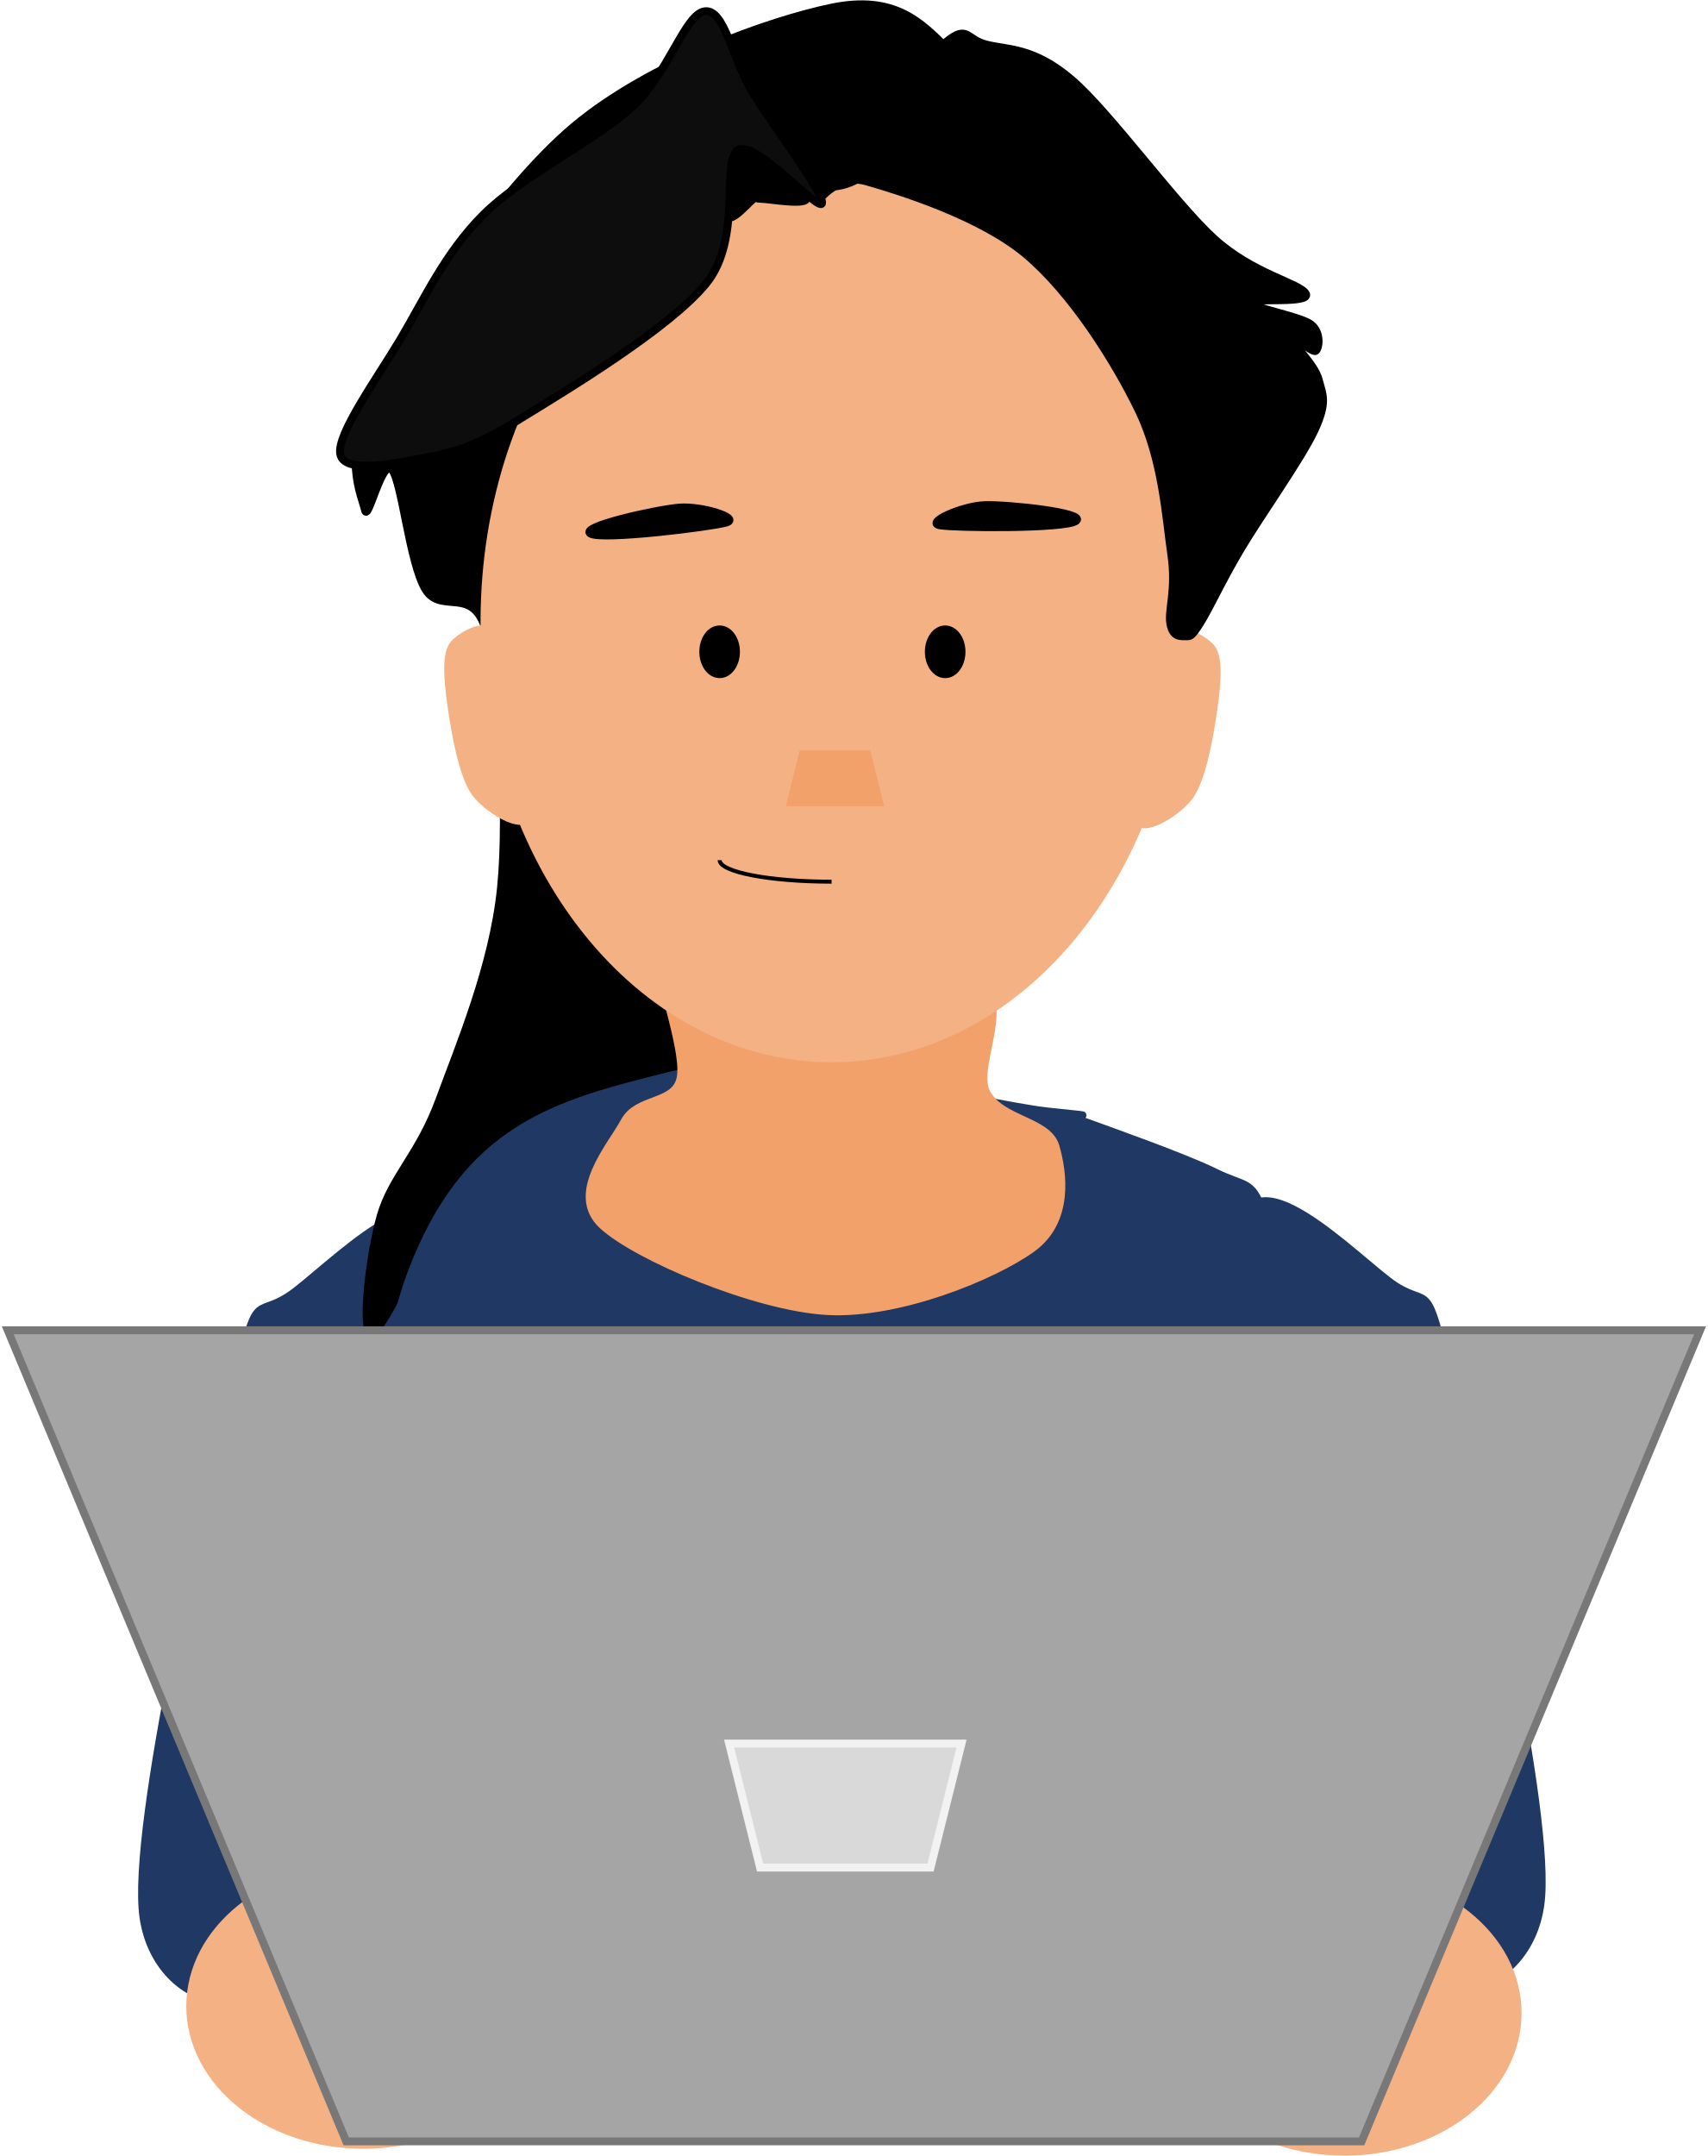
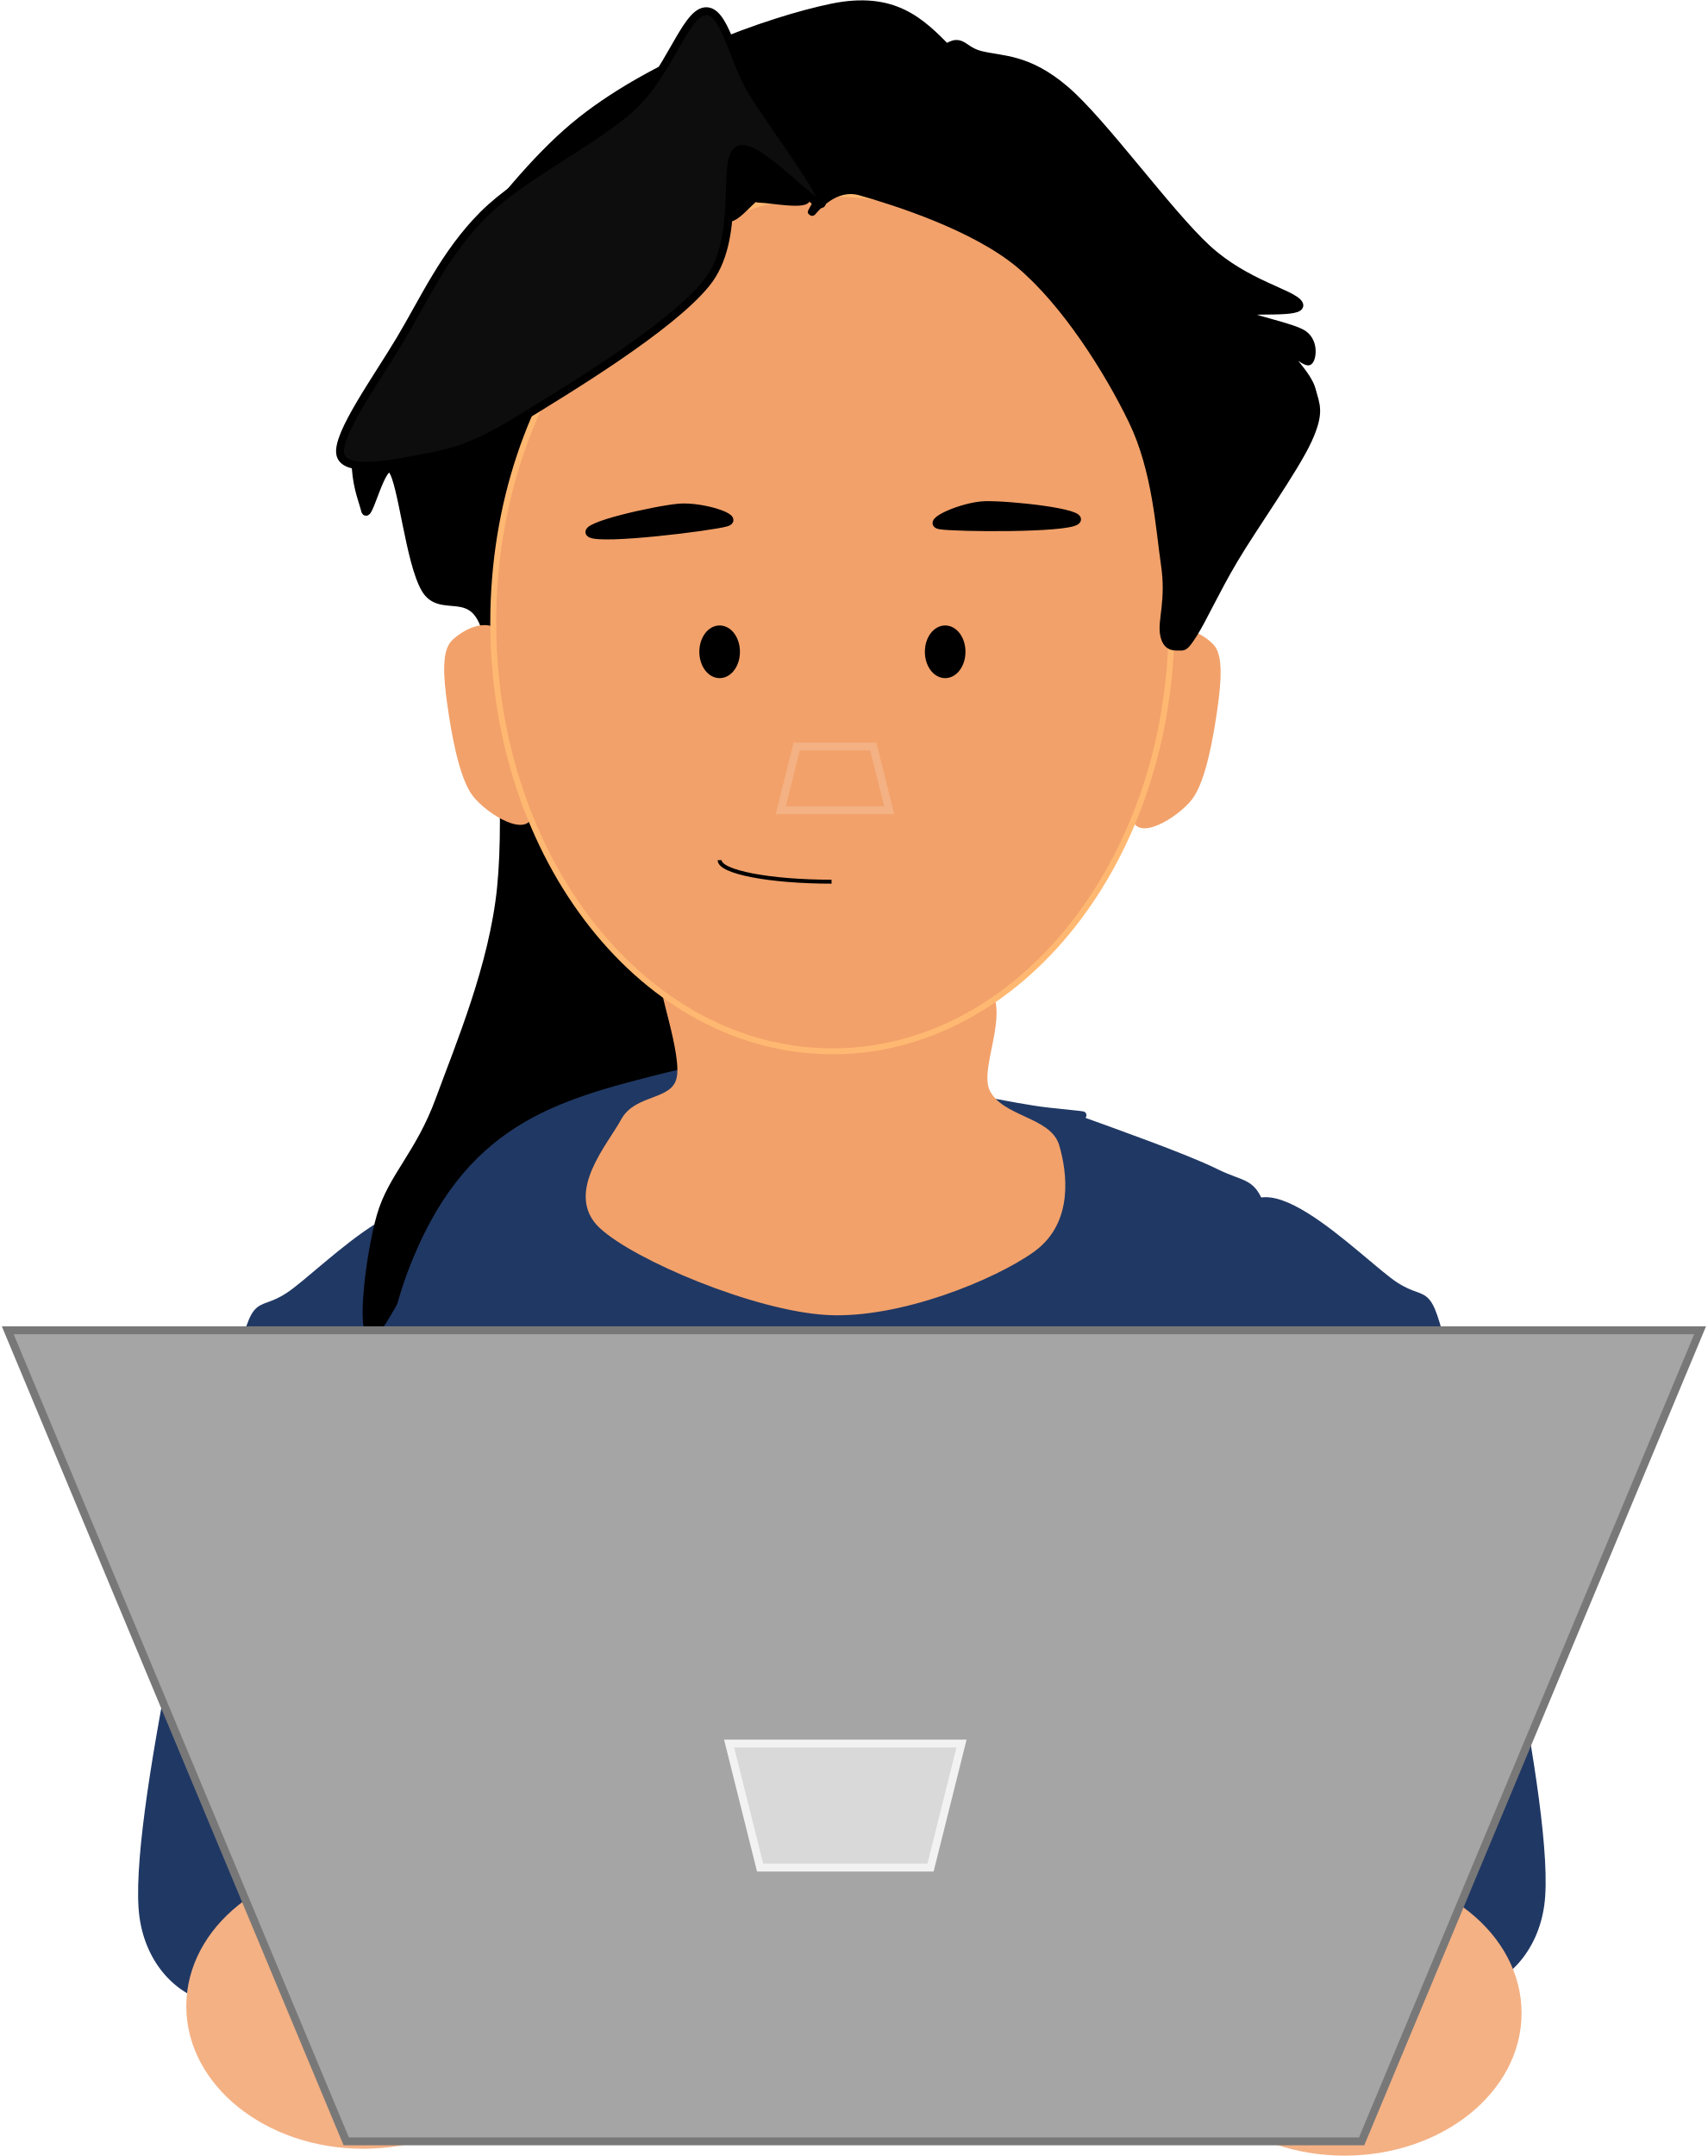
<svg xmlns="http://www.w3.org/2000/svg" width="992" height="1252" xml:space="preserve" overflow="hidden">
  <defs>
    <clipPath id="clip0">
      <rect x="1043" y="-2" width="992" height="1252" />
    </clipPath>
  </defs>
  <g clip-path="url(#clip0)" transform="translate(-1043 2)">
    <path d="M0.062 24.269C2.185-37.264 70.38 36.037 90.811 49.275 111.243 62.513 108.59 43.637 122.653 103.699 136.717 163.762 182.622 357.189 175.192 409.652 167.762 462.116 105.671 481.483 78.075 418.478 50.478 355.473-2.06 85.803 0.062 24.269Z" stroke="#203864" stroke-width="4.583" stroke-miterlimit="8" fill="#203864" fill-rule="evenodd" transform="matrix(-1 0 0 1 1301.5 701.5)" />
    <path d="M1593.5 26.521C1577.91 10.726 1562.31-5.068 1526.13 2.414 1489.95 9.895 1420.64 34.418 1376.42 71.41 1332.2 108.402 1281.05 187.234 1260.81 224.364 1240.57 261.495 1253.33 286.433 1254.99 294.192 1256.65 301.95 1264.97 263.296 1270.79 270.916 1276.61 278.536 1280.77 324.118 1289.92 339.912 1299.07 355.706 1318.34 336.725 1325.69 365.681 1333.03 394.637 1338.58 468.482 1334 513.648 1329.43 558.814 1309.88 604.95 1298.24 636.677 1286.6 668.404 1270.65 681.427 1264.14 704.01 1257.62 726.593 1252.22 773.422 1259.15 772.175 1266.08 770.928 1299.21 697.36 1305.72 696.528 1312.24 695.697 1290.34 746.821 1298.24 767.187 1306.14 787.553 1347.31 825.376 1353.13 818.726 1358.95 812.076 1327.63 753.333 1333.17 727.286 1338.72 701.239 1367.27 674.5 1386.4 662.446 1405.53 650.393 1435.75 663.97 1447.95 654.965 1460.15 645.96 1471.38 633.213 1459.59 608.413 1447.81 583.614 1397.08 558.122 1377.25 506.167 1357.43 454.212 1317.37 361.94 1340.66 296.685 1363.95 231.43 1516.98 114.636 1516.98 114.636L1593.5 26.521Z" stroke="#000000" stroke-width="4.583" stroke-miterlimit="8" fill-rule="evenodd" />
    <path d="M1651.85 643.468C1692.09 647.831 1656.22 643.278 1672.35 649.159 1688.48 655.039 1731.38 670.215 1748.65 678.751 1765.92 687.287 1769.91 683.304 1775.98 700.376 1782.05 717.449 1777.69 701.894 1785.09 781.187 1792.49 860.48 1878.66 1100.07 1820.39 1176.14 1762.12 1252.2 1527.53 1230.96 1435.48 1237.6 1343.43 1244.24 1300.91 1232.66 1268.07 1215.97 1235.24 1199.28 1236.19 1217.11 1238.47 1137.44 1240.74 1057.76 1249.66 823.679 1281.74 737.936 1313.82 652.194 1366.77 639.104 1430.92 622.98 1495.08 606.856 1611.61 639.104 1651.85 643.468Z" stroke="#203864" stroke-width="4.583" stroke-miterlimit="8" fill="#203864" fill-rule="evenodd" />
-     <path d="M1337.12 369.803C1329.21 353.103 1310.81 364.173 1305.09 370.375 1299.37 376.578 1300.7 392.037 1302.8 407.019 1304.9 422.001 1309.38 449.675 1317.67 460.267 1325.97 470.86 1349.9 485.651 1352.57 470.573 1355.24 455.496 1345.03 386.503 1337.12 369.803Z" fill="#F4B184" fill-rule="evenodd" />
-     <path d="M36.121 8.803C28.208-7.896 9.807 3.173 4.087 9.376-1.634 15.578-0.299 31.037 1.798 46.019 3.896 61.001 8.377 88.675 16.672 99.267 24.966 109.859 48.897 124.65 51.566 109.573 54.236 94.496 44.035 25.503 36.121 8.803Z" fill="#F4B184" fill-rule="evenodd" transform="matrix(-1 0 0 1 1752 363)" />
+     <path d="M1337.12 369.803C1329.21 353.103 1310.81 364.173 1305.09 370.375 1299.37 376.578 1300.7 392.037 1302.8 407.019 1304.9 422.001 1309.38 449.675 1317.67 460.267 1325.97 470.86 1349.9 485.651 1352.57 470.573 1355.24 455.496 1345.03 386.503 1337.12 369.803Z" fill="#F2A16A" fill-rule="evenodd" />
+     <path d="M36.121 8.803C28.208-7.896 9.807 3.173 4.087 9.376-1.634 15.578-0.299 31.037 1.798 46.019 3.896 61.001 8.377 88.675 16.672 99.267 24.966 109.859 48.897 124.65 51.566 109.573 54.236 94.496 44.035 25.503 36.121 8.803Z" fill="#F2A16A" fill-rule="evenodd" transform="matrix(-1 0 0 1 1752 363)" />
    <path d="M1606.49 566.392C1634.4 575.701 1607.63 616.182 1615.89 632.402 1624.15 648.622 1651.63 648.623 1656.05 663.714 1660.46 678.806 1664.45 707.016 1642.38 722.954 1620.31 738.892 1565.2 761.601 1523.61 759.344 1482.03 757.087 1412.54 727.749 1392.89 709.413 1373.24 691.077 1398.16 663.432 1405.71 649.328 1413.25 635.223 1434.47 639.455 1438.17 624.786 1441.88 610.117 1426.21 569.354 1427.92 561.314 1429.63 553.275 1418.95 574.432 1448.43 576.547 1477.9 578.663 1578.58 557.083 1606.49 566.392Z" stroke="#F2A16A" stroke-width="4.583" stroke-miterlimit="8" fill="#F2A16A" fill-rule="evenodd" />
-     <path d="M1329 359C1329 221.481 1417.2 110 1526 110 1634.8 110 1723 221.481 1723 359 1723 496.519 1634.8 608 1526 608 1417.2 608 1329 496.519 1329 359Z" stroke="#F4B183" stroke-width="13.75" stroke-miterlimit="8" fill="#F4B183" fill-rule="evenodd" />
-     <path d="M1589.32 25.205C1605.41 10.555 1603.23 20.725 1615.9 23.879 1628.56 27.033 1643.28 25.372 1665.3 44.13 1687.33 62.889 1725.35 115.696 1748.04 136.431 1770.74 157.165 1797.93 162.324 1801.48 168.535 1805.02 174.746 1768.82 170.733 1769.3 173.695 1769.78 176.657 1798.03 181.625 1804.35 186.307 1810.67 190.989 1809.14 200.448 1807.22 201.786 1805.31 203.124 1792.57 191.562 1792.86 194.333 1793.15 197.104 1806.65 209.525 1808.95 218.411 1811.24 227.297 1814.21 231.215 1806.65 247.649 1799.08 264.084 1774.66 298.29 1763.56 317.018 1752.45 335.745 1745.36 351.607 1740 360.015 1734.64 368.423 1734.25 367.467 1731.38 367.467 1728.51 367.467 1724.1 367.945 1722.76 360.015 1721.42 352.084 1726.4 340.523 1723.34 319.884 1720.27 299.246 1718.45 265.23 1704.38 236.184 1690.3 207.137 1665.3 167.771 1638.87 145.603 1612.44 123.436 1565.71 108.817 1545.8 103.18 1525.88 97.542 1512.37 124.582 1519.37 111.779 1526.36 98.975 1573.23 39.855 1589.32 25.205Z" stroke="#000000" stroke-width="4.583" stroke-miterlimit="8" fill-rule="evenodd" />
+     <path d="M1329.5 359.5C1329.5 221.981 1417.7 110.5 1526.5 110.5 1635.3 110.5 1723.5 221.981 1723.5 359.5 1723.5 497.019 1635.3 608.5 1526.5 608.5 1417.7 608.5 1329.5 497.019 1329.5 359.5Z" stroke="#FFB871" stroke-width="3.438" stroke-miterlimit="8" fill="#F2A16A" fill-rule="evenodd" />
+     <path d="M1586.07 31.205C1602.11 16.555 1599.94 26.724 1612.56 29.878 1625.19 33.033 1639.85 31.372 1661.8 50.13 1683.75 68.889 1721.64 121.696 1744.26 142.431 1766.88 163.165 1793.98 168.324 1797.51 174.535 1801.04 180.746 1764.97 176.733 1765.44 179.695 1765.92 182.657 1794.08 187.625 1800.37 192.307 1806.67 196.989 1805.15 206.448 1803.24 207.786 1801.33 209.124 1788.64 197.562 1788.92 200.333 1789.21 203.104 1802.66 215.525 1804.95 224.411 1807.25 233.297 1810.2 237.215 1802.66 253.65 1795.13 270.084 1770.79 304.29 1759.72 323.018 1748.65 341.745 1741.59 357.607 1736.24 366.015 1730.9 374.423 1730.52 373.468 1727.65 373.468 1724.79 373.468 1720.4 373.945 1719.06 366.015 1717.73 358.085 1722.69 346.523 1719.64 325.884 1716.58 305.246 1714.77 271.23 1700.74 242.184 1686.71 213.137 1661.8 173.771 1635.46 151.603 1609.12 129.436 1562.55 114.817 1542.7 109.18 1522.85 103.542 1509.39 130.582 1516.36 117.779 1523.33 104.975 1570.04 45.855 1586.07 31.205Z" stroke="#000000" stroke-width="4.583" stroke-miterlimit="8" fill-rule="evenodd" />
    <path d="M1511.47 112.807C1512.44 117.759 1489.88 113.453 1484.91 113.453 1479.95 113.453 1485.02 111.085 1481.67 112.807 1478.33 114.53 1468.39 127.664 1464.83 123.788 1461.27 119.913 1457.92 96.228 1460.3 89.554 1462.67 82.879 1470.55 80.941 1479.08 83.74 1487.61 86.539 1510.5 107.855 1511.47 112.807Z" stroke="#000000" stroke-width="4.583" stroke-miterlimit="8" fill-rule="evenodd" />
    <path d="M1496.5 85.5C1496.5 73.902 1508.81 64.5 1524 64.5 1539.19 64.5 1551.5 73.902 1551.5 85.5 1551.5 97.098 1539.19 106.5 1524 106.5 1508.81 106.5 1496.5 97.098 1496.5 85.5Z" stroke="#000000" stroke-width="4.583" stroke-miterlimit="8" fill-rule="evenodd" />
    <path d="M1589 303.058C1580.17 301.54 1601.91 291.773 1615.09 291.337 1628.27 290.901 1674.08 295.714 1668.1 300.444 1662.12 305.175 1597.84 304.576 1589 303.058Z" stroke="#000000" stroke-width="4.583" stroke-miterlimit="8" fill-rule="evenodd" />
    <path d="M1496.5 468.5 1505.75 431.5 1550.25 431.5 1559.5 468.5Z" stroke="#F4B183" stroke-width="4.583" stroke-miterlimit="8" fill="#F2A16A" fill-rule="evenodd" />
    <path d="M1520.45 116.037C1521.84 110.352 1491.12 69.726 1479.77 51.146 1468.42 32.566 1463.99 3.031 1452.37 4.557 1440.74 6.082 1431.47 40.608 1410.02 60.297 1388.57 79.986 1346.08 100.23 1323.66 122.693 1301.24 145.155 1289.34 171.916 1275.5 195.072 1261.67 218.227 1238.55 250.118 1240.63 261.627 1242.71 273.136 1270.66 267.451 1287.96 264.123 1305.26 260.795 1316.88 258.577 1344.42 241.661 1371.96 224.745 1432.02 188.694 1453.2 162.626 1474.37 136.559 1461.78 92.327 1471.46 85.255 1481.15 78.184 1519.07 121.722 1520.45 116.037Z" stroke="#000000" stroke-width="4.583" stroke-miterlimit="8" fill="#0D0D0D" fill-rule="evenodd" />
    <path d="M1762.56 719.716C1764.68 658.317 1832.88 731.458 1853.31 744.667 1873.74 757.877 1871.09 739.041 1885.15 798.973 1899.22 858.905 1945.12 1051.91 1937.69 1104.26 1930.26 1156.61 1868.17 1175.93 1840.57 1113.06 1812.98 1050.2 1760.44 781.116 1762.56 719.716Z" stroke="#203864" stroke-width="4.583" stroke-miterlimit="8" fill="#203864" fill-rule="evenodd" />
    <path d="M1153.5 1163C1153.5 1118.54 1198.5 1082.5 1254 1082.5 1309.5 1082.5 1354.5 1118.54 1354.5 1163 1354.5 1207.46 1309.5 1243.5 1254 1243.5 1198.5 1243.5 1153.5 1207.46 1153.5 1163Z" stroke="#F4B184" stroke-width="4.583" stroke-miterlimit="8" fill="#F4B184" fill-rule="evenodd" />
    <path d="M1723.5 1167C1723.5 1122.54 1768.5 1086.5 1824 1086.5 1879.5 1086.5 1924.5 1122.54 1924.5 1167 1924.5 1211.46 1879.5 1247.5 1824 1247.5 1768.5 1247.5 1723.5 1211.46 1723.5 1167Z" stroke="#F4B184" stroke-width="4.583" stroke-miterlimit="8" fill="#F4B184" fill-rule="evenodd" />
    <path d="M1047.5 770.5 2030.5 770.5 1833.9 1241.5 1244.1 1241.5Z" stroke="#787878" stroke-width="4.583" stroke-miterlimit="8" fill="#A5A5A5" fill-rule="evenodd" />
    <path d="M1.236 3.252C-5.663-2.472 18.051-0.088 29.693 6.114 41.335 12.316 78.632 39.348 71.086 40.461 63.541 41.574 8.134 8.976 1.236 3.252Z" stroke="#000000" stroke-width="4.583" stroke-miterlimit="8" fill-rule="evenodd" transform="matrix(-0.917688 -0.397302 -0.397302 0.917688 1467.26 298.953)" />
    <path d="M1451.5 376.5C1451.5 369.32 1455.75 363.5 1461 363.5 1466.25 363.5 1470.5 369.32 1470.5 376.5 1470.5 383.68 1466.25 389.5 1461 389.5 1455.75 389.5 1451.5 383.68 1451.5 376.5Z" stroke="#000000" stroke-width="4.583" stroke-miterlimit="8" fill-rule="evenodd" />
    <path d="M1582.5 376.5C1582.5 369.32 1586.75 363.5 1592 363.5 1597.25 363.5 1601.5 369.32 1601.5 376.5 1601.5 383.68 1597.25 389.5 1592 389.5 1586.75 389.5 1582.5 383.68 1582.5 376.5Z" stroke="#000000" stroke-width="4.583" stroke-miterlimit="8" fill-rule="evenodd" />
    <path d="M1526 510C1490.1 510 1461 504.404 1461 497.5" stroke="#000000" stroke-width="2.292" stroke-miterlimit="8" fill="none" fill-rule="evenodd" />
    <path d="M1601.5 1010.5 1583.5 1082.5 1484.5 1082.5 1466.5 1010.5Z" stroke="#F2F2F2" stroke-width="4.583" stroke-miterlimit="8" fill="#D9D9D9" fill-rule="evenodd" />
  </g>
</svg>
